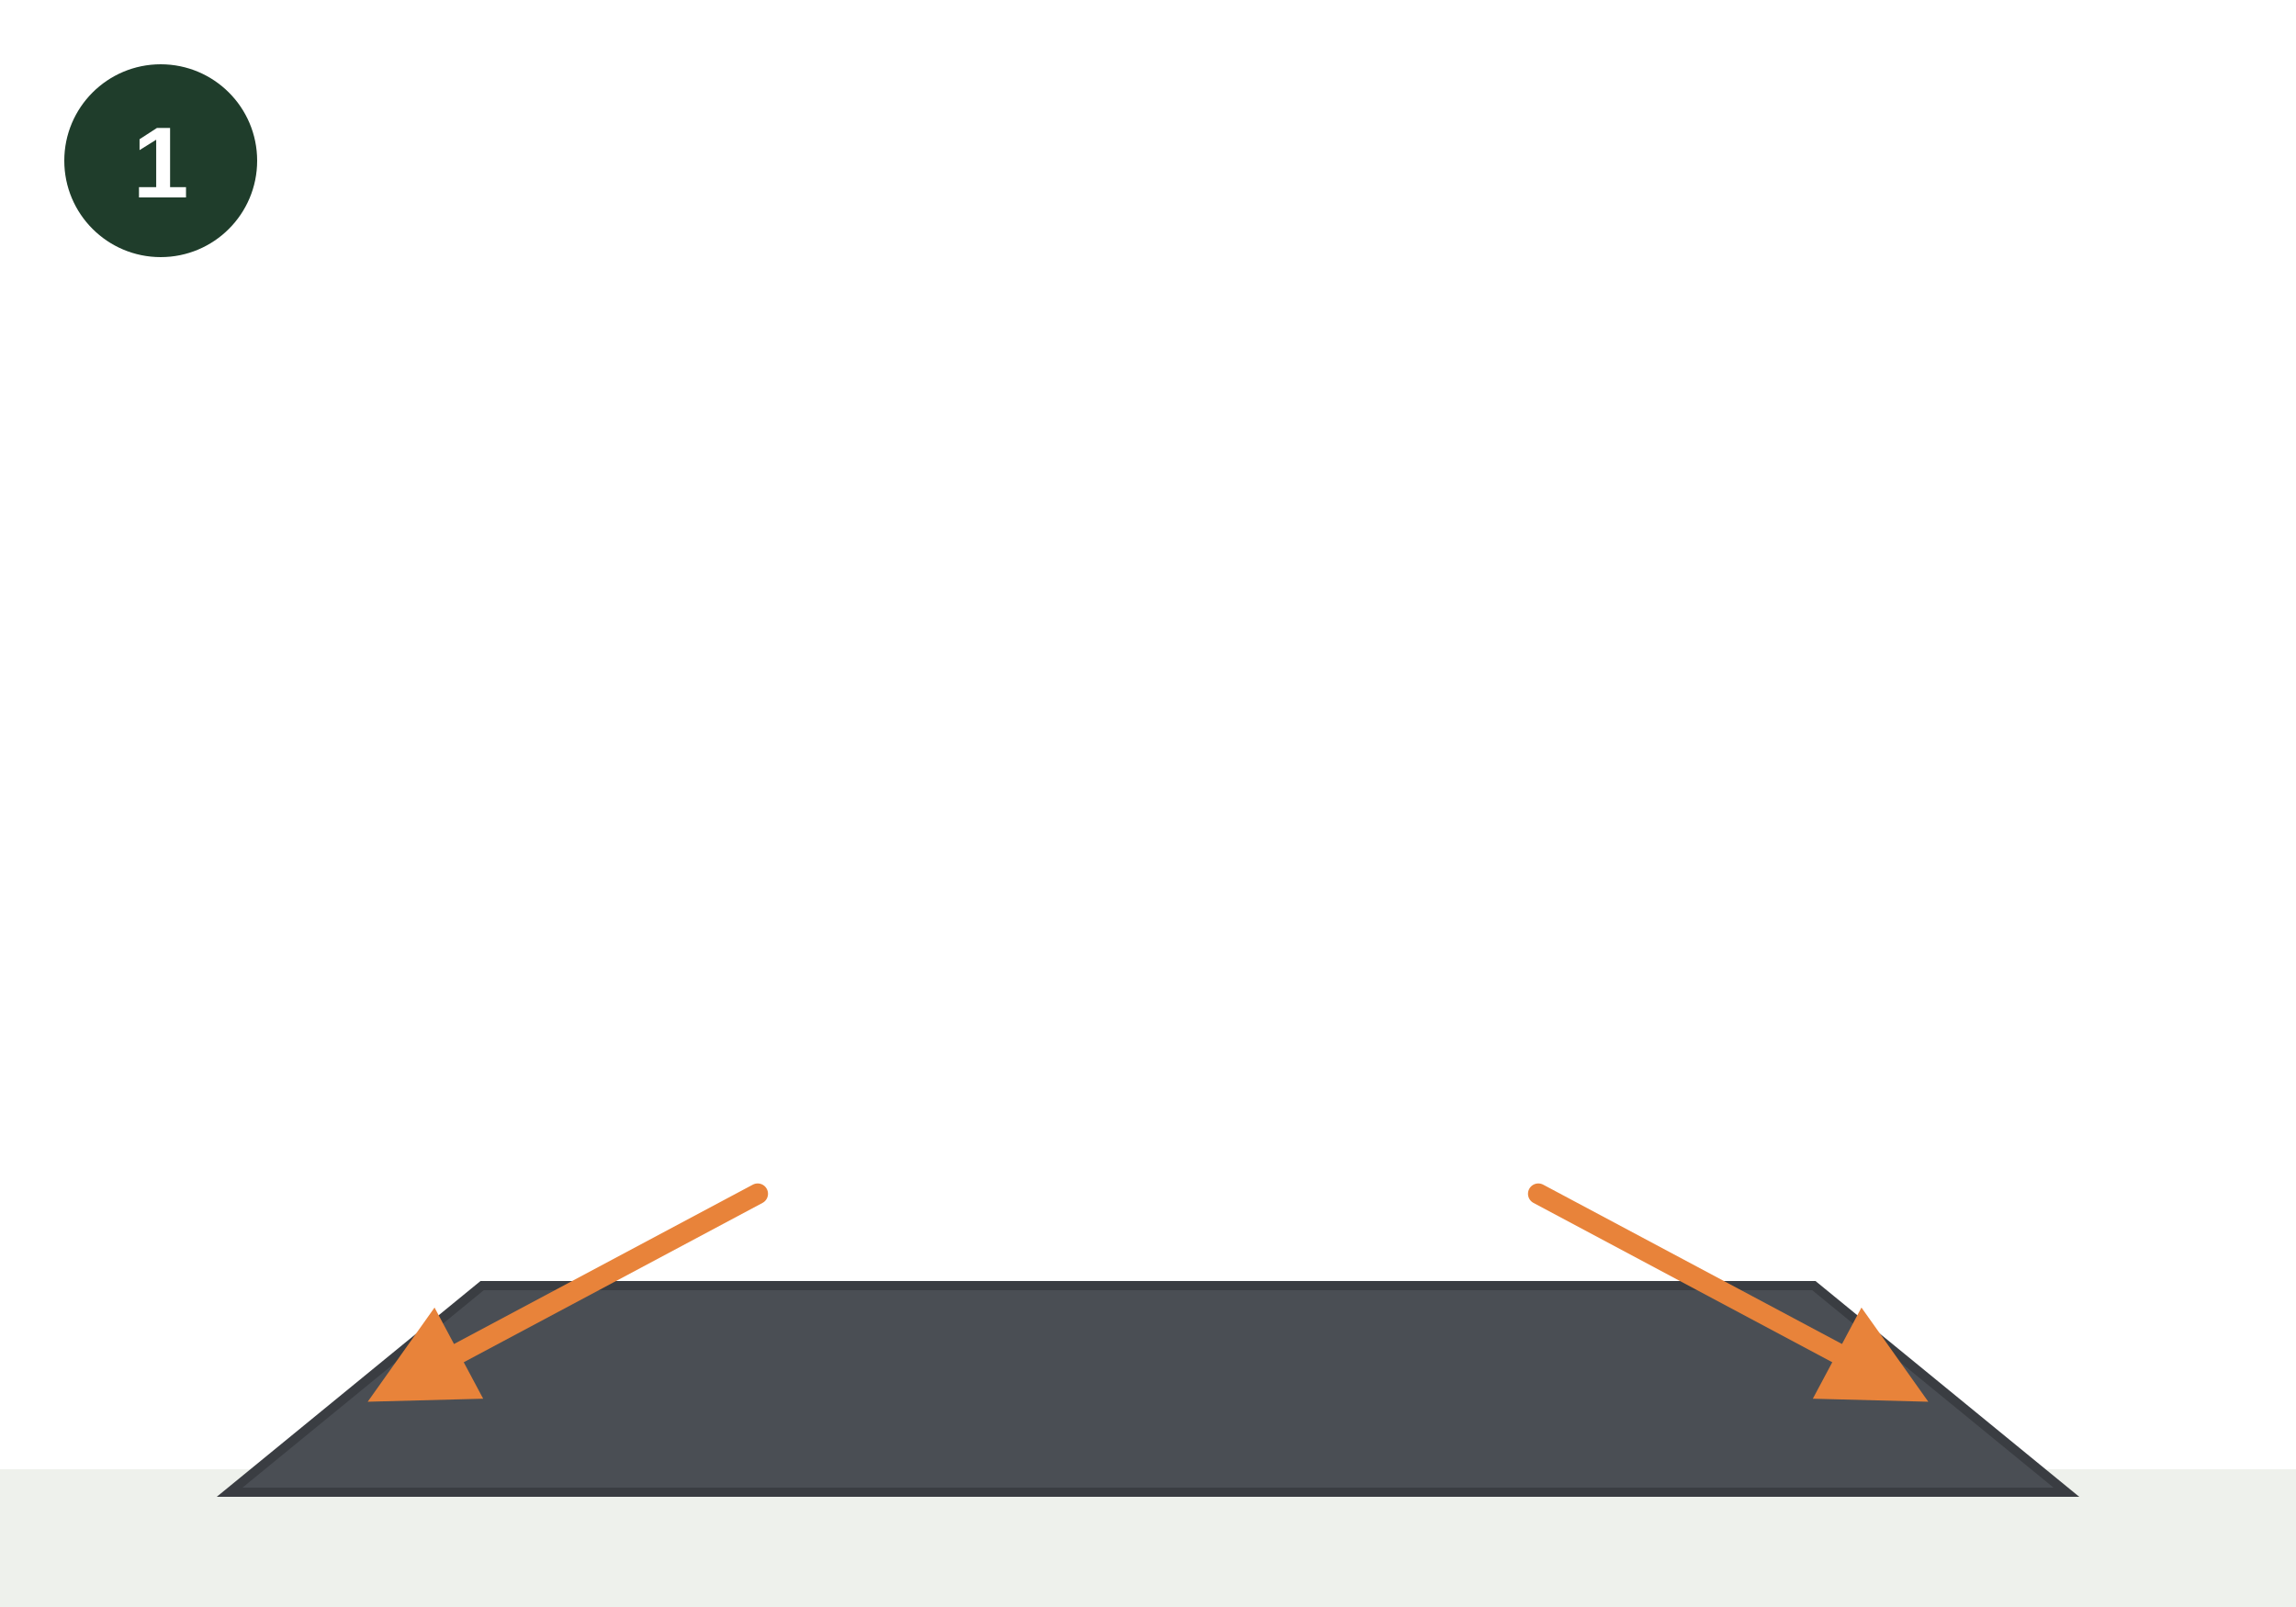
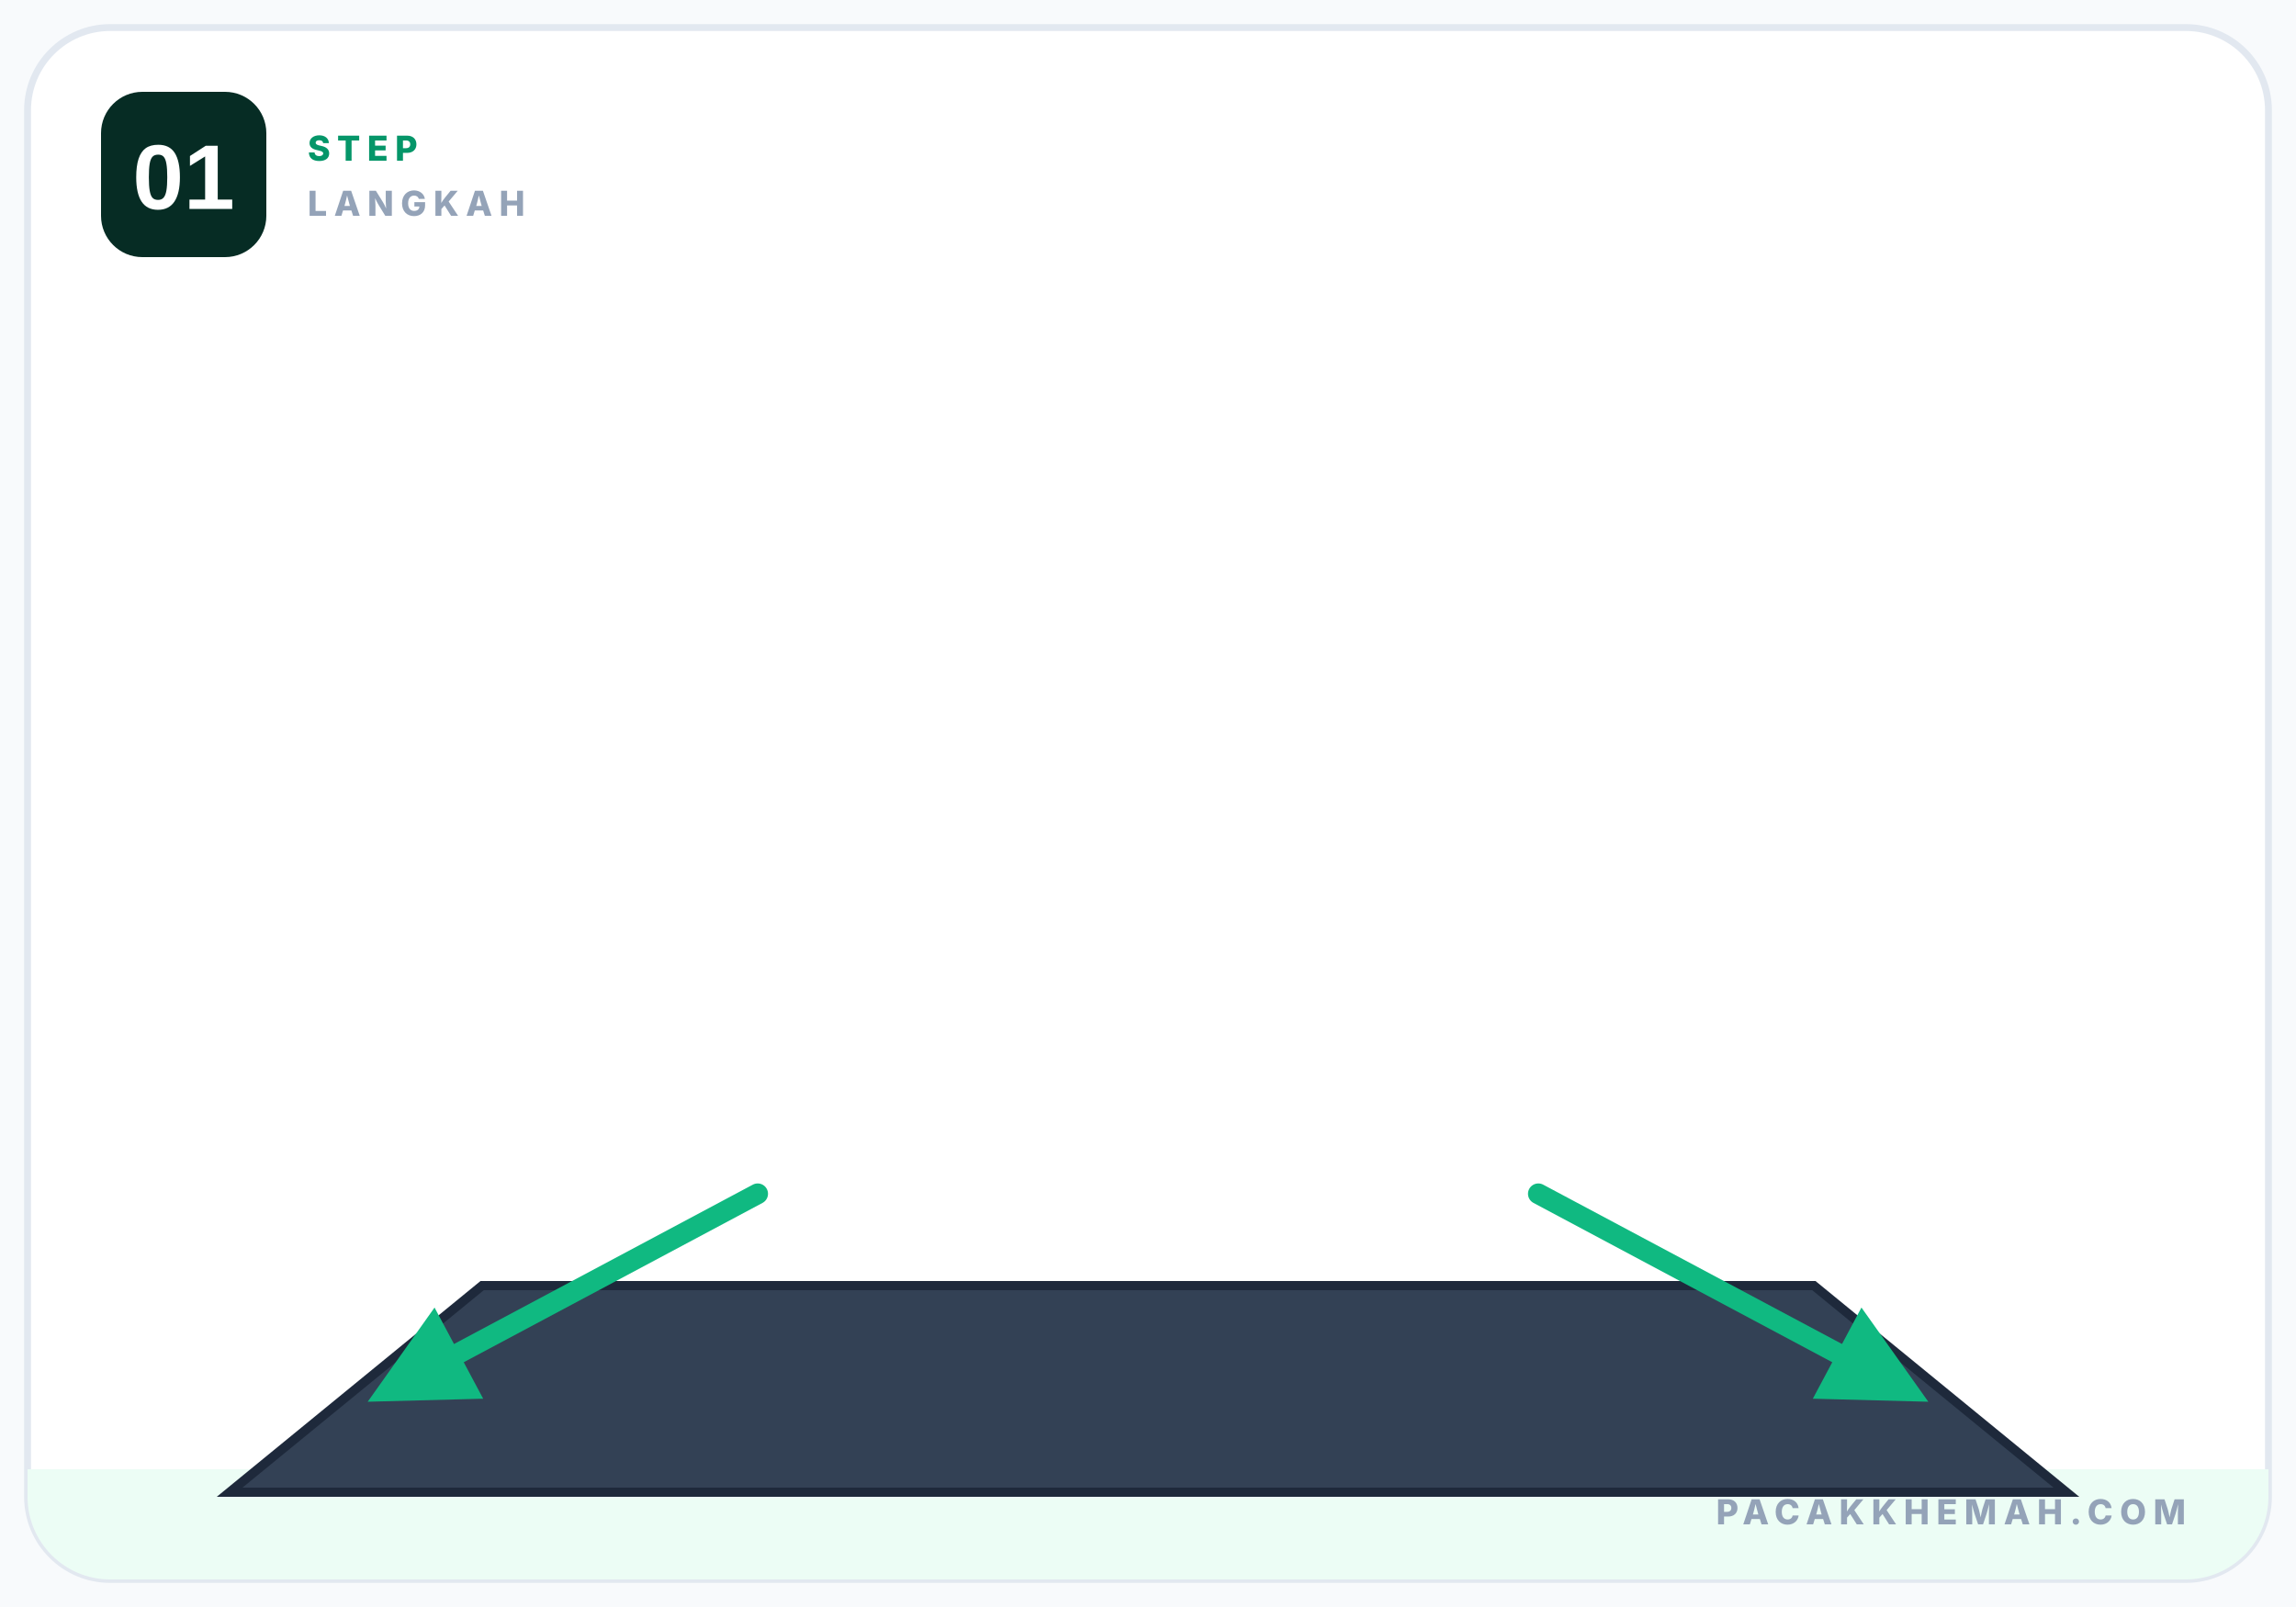
<svg xmlns="http://www.w3.org/2000/svg" viewBox="0 0 1000 700" width="1000" height="700">
  <defs>
    <marker id="ah" viewBox="0 0 10 10" refX="5" refY="5" markerWidth="5" markerHeight="5" orient="auto-start-reverse">
-       <path d="M0 0 L10 5 L0 10 z" fill="#e8833a" />
+       <path d="M0 0 L10 5 L0 10 z" fill="#10b981" />
    </marker>
  </defs>
-   <rect width="1000" height="700" fill="#ffffff" />
-   <rect x="0" y="640" width="1000" height="60" fill="#eef1ec" />
-   <polygon points="210,560 790,560 900,650 100,650" fill="#4a4e54" />
-   <polygon points="210,560 790,560 900,650 100,650" fill="none" stroke="#3a3d42" stroke-width="4" />
-   <path d="M330 520 L180 600" fill="none" stroke="#e8833a" stroke-width="9" stroke-linecap="round" marker-end="url(#ah)" />
-   <path d="M670 520 L820 600" fill="none" stroke="#e8833a" stroke-width="9" stroke-linecap="round" marker-end="url(#ah)" />
-   <circle cx="70" cy="70" r="42" fill="#1f3d2b" />
-   <text x="70" y="86" font-family="Arial, sans-serif" font-size="44" font-weight="bold" fill="#fff" text-anchor="middle">1</text>
+   <rect width="1000" height="700" fill="#f8fafc" />
+   <rect x="12" y="12" width="976" height="676" rx="36" fill="#ffffff" stroke="#e2e8f0" stroke-width="3" />
+   <clipPath id="cc">
+     <rect x="12" y="12" width="976" height="676" rx="36" />
+   </clipPath>
+   <g clip-path="url(#cc)">
+     <rect x="0" y="640" width="1000" height="60" fill="#ecfdf5" />
+     <polygon points="210,560 790,560 900,650 100,650" fill="#334155" />
+     <polygon points="210,560 790,560 900,650 100,650" fill="none" stroke="#1e293b" stroke-width="4" />
+     <path d="M330 520 L180 600" fill="none" stroke="#10b981" stroke-width="9" stroke-linecap="round" marker-end="url(#ah)" />
+     <path d="M670 520 L820 600" fill="none" stroke="#10b981" stroke-width="9" stroke-linecap="round" marker-end="url(#ah)" />
+     <rect x="44" y="40" width="72" height="72" rx="18" fill="#062c24" />
+     <text x="80" y="91" font-family="'Bricolage Grotesque','Bricolage Grotesque 96pt ExtraBold',Arial" font-weight="800" font-size="40" fill="#ffffff" text-anchor="middle">01</text>
+     <text x="134" y="70" font-family="Inter, Arial" font-weight="800" font-size="15" letter-spacing="3" fill="#059669">STEP</text>
+     <text x="134" y="94" font-family="Inter, Arial" font-weight="800" font-size="15" letter-spacing="3" fill="#94a3b8">LANGKAH</text>
+   </g>
+   <text x="952" y="664" font-family="Inter, Arial" font-weight="800" font-size="15" letter-spacing="3" fill="#94a3b8" text-anchor="end">PACAKKHEMAH.COM</text>
</svg>
